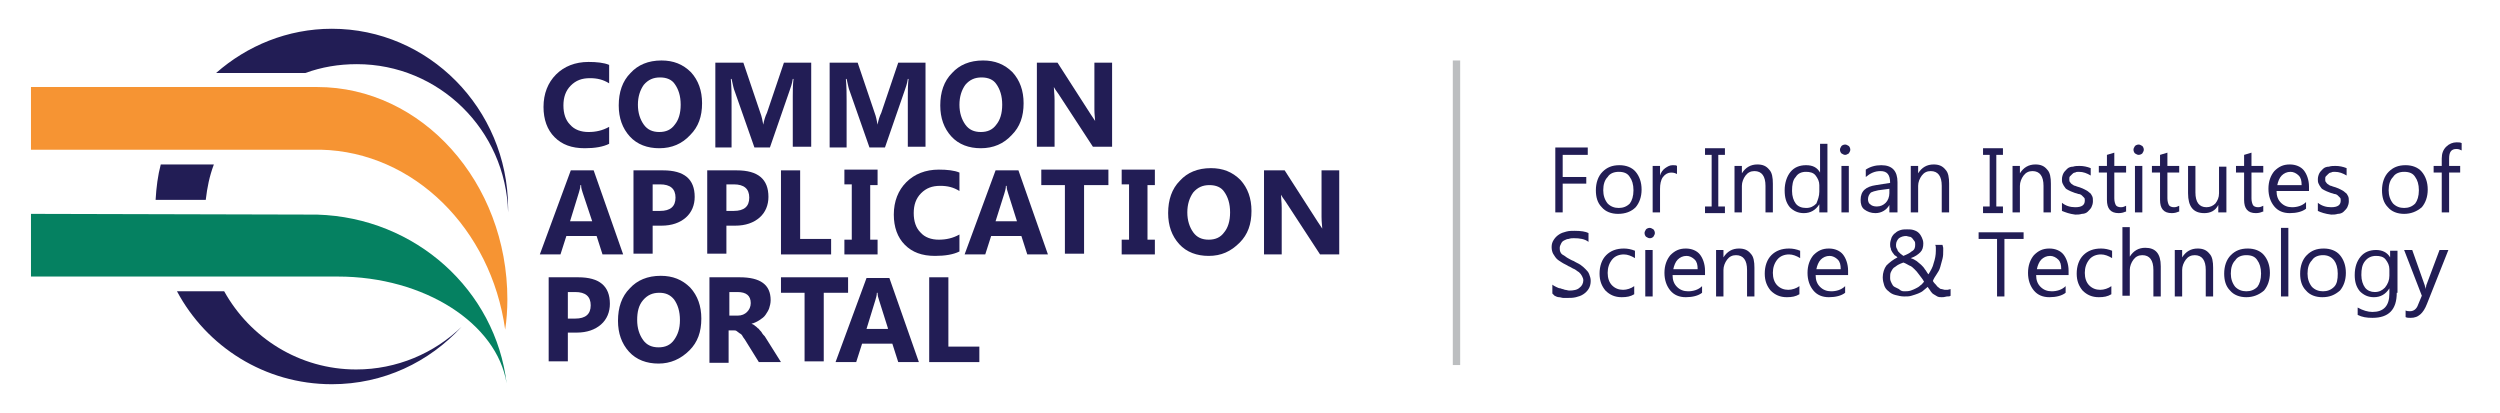
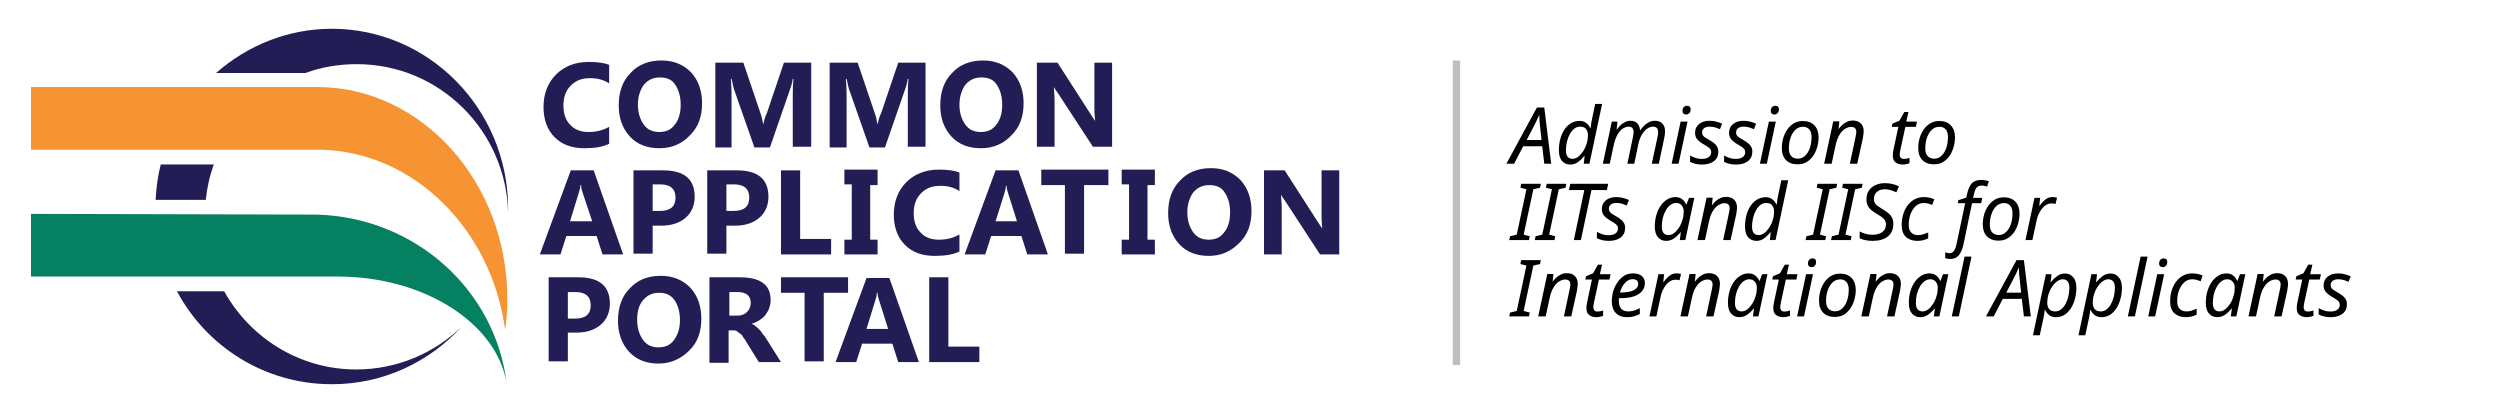
<svg xmlns="http://www.w3.org/2000/svg" version="1.1" id="Layer_1" x="0px" y="0px" viewBox="0 0 339 56" style="enable-background:new 0 0 339 56;" xml:space="preserve">
-   <style type="text/css">
+   <defs id="defs83" />
+   <style type="text/css" id="style2">
	.st0{fill:#221D55;}
	.st1{fill:#F69433;}
	.st2{fill:#058161;}
	.st3{fill:#BCBEC0;}
</style>
  <g id="XMLID_4_">
    <g id="XMLID_5_">
      <g id="XMLID_203_">
        <g id="XMLID_573_">
-           <path id="XMLID_629_" class="st0" d="M82.6,19.5c-0.8,0.4-1.9,0.6-3.3,0.6c-1.8,0-3.1-0.5-4.1-1.5c-1-1-1.5-2.4-1.5-4.1      c0-1.8,0.6-3.3,1.7-4.4c1.1-1.1,2.6-1.7,4.4-1.7c1.1,0,2.1,0.1,2.8,0.4v2.5c-0.8-0.5-1.6-0.7-2.6-0.7c-1.1,0-1.9,0.3-2.6,1      c-0.7,0.7-1,1.6-1,2.7c0,1.1,0.3,2,0.9,2.6c0.6,0.7,1.5,1,2.5,1c1,0,1.9-0.2,2.8-0.7V19.5z" />
-           <path id="XMLID_626_" class="st0" d="M89.4,20.1c-1.6,0-3-0.5-4-1.6c-1-1.1-1.5-2.5-1.5-4.2c0-1.8,0.5-3.3,1.6-4.4      c1-1.1,2.4-1.7,4.2-1.7c1.6,0,2.9,0.5,4,1.6c1,1.1,1.5,2.5,1.5,4.2c0,1.8-0.5,3.2-1.6,4.3C92.5,19.5,91.1,20.1,89.4,20.1z       M89.5,10.5c-0.9,0-1.6,0.3-2.2,1c-0.5,0.7-0.8,1.6-0.8,2.7c0,1.1,0.3,2,0.8,2.7c0.5,0.7,1.2,1,2.1,1c0.9,0,1.6-0.3,2.1-1      c0.5-0.6,0.8-1.5,0.8-2.7c0-1.2-0.3-2.1-0.8-2.8C91.1,10.8,90.4,10.5,89.5,10.5z" />
-           <path id="XMLID_624_" class="st0" d="M110,19.9h-2.5v-6.8c0-0.7,0-1.6,0.1-2.4h-0.1c-0.1,0.7-0.3,1.2-0.4,1.5l-2.7,7.8h-2.1      l-2.7-7.7c-0.1-0.2-0.2-0.7-0.4-1.6h-0.1c0.1,1.1,0.1,2.1,0.1,3v6.3H97V8.5h3.8l2.3,6.8c0.2,0.5,0.3,1.1,0.4,1.6h0      c0.1-0.6,0.3-1.2,0.5-1.6l2.3-6.8h3.7V19.9z" />
-           <path id="XMLID_622_" class="st0" d="M125.6,19.9h-2.5v-6.8c0-0.7,0-1.6,0.1-2.4h-0.1c-0.1,0.7-0.3,1.2-0.4,1.5l-2.7,7.8h-2.1      l-2.7-7.7c-0.1-0.2-0.2-0.7-0.4-1.6h-0.1c0.1,1.1,0.1,2.1,0.1,3v6.3h-2.3V8.5h3.8l2.3,6.8c0.2,0.5,0.3,1.1,0.4,1.6h0      c0.1-0.6,0.3-1.2,0.5-1.6l2.3-6.8h3.7V19.9z" />
-           <path id="XMLID_619_" class="st0" d="M133,20.1c-1.6,0-3-0.5-4-1.6c-1-1.1-1.5-2.5-1.5-4.2c0-1.8,0.5-3.3,1.6-4.4      c1-1.1,2.4-1.7,4.2-1.7c1.6,0,2.9,0.5,4,1.6c1,1.1,1.5,2.5,1.5,4.2c0,1.8-0.5,3.2-1.6,4.3C136.1,19.5,134.7,20.1,133,20.1z       M133.1,10.5c-0.9,0-1.6,0.3-2.2,1c-0.5,0.7-0.8,1.6-0.8,2.7c0,1.1,0.3,2,0.8,2.7c0.5,0.7,1.2,1,2.1,1c0.9,0,1.6-0.3,2.1-1      c0.5-0.6,0.8-1.5,0.8-2.7c0-1.2-0.3-2.1-0.8-2.8C134.7,10.8,134,10.5,133.1,10.5z" />
-           <path id="XMLID_617_" class="st0" d="M150.8,19.9h-2.6l-4.7-7.2c-0.3-0.4-0.5-0.7-0.6-0.9h0c0,0.4,0.1,1,0.1,1.8v6.3h-2.4V8.5      h2.8l4.5,7c0.2,0.3,0.4,0.6,0.6,0.9h0c0-0.3-0.1-0.8-0.1-1.6V8.5h2.4V19.9z" />
-           <path id="XMLID_614_" class="st0" d="M84.5,34.5h-2.8l-0.8-2.5h-4.1L76,34.5h-2.8l4.2-11.4h3.1L84.5,34.5z M80.3,30L79,26.1      c-0.1-0.3-0.2-0.6-0.2-1h-0.1c0,0.3-0.1,0.7-0.2,1L77.3,30H80.3z" />
-           <path id="XMLID_611_" class="st0" d="M88.5,30.5v3.9h-2.6V23.1h4c2.9,0,4.3,1.2,4.3,3.6c0,1.1-0.4,2.1-1.2,2.8      c-0.8,0.7-1.9,1.1-3.3,1.1H88.5z M88.5,25v3.6h1c1.4,0,2.1-0.6,2.1-1.8c0-1.2-0.7-1.8-2.1-1.8H88.5z" />
-           <path id="XMLID_608_" class="st0" d="M98.5,30.5v3.9h-2.6V23.1h4c2.9,0,4.3,1.2,4.3,3.6c0,1.1-0.4,2.1-1.2,2.8      c-0.8,0.7-1.9,1.1-3.3,1.1H98.5z M98.5,25v3.6h1c1.4,0,2.1-0.6,2.1-1.8c0-1.2-0.7-1.8-2.1-1.8H98.5z" />
-           <path id="XMLID_606_" class="st0" d="M112.7,34.5h-6.8V23.1h2.6v9.3h4.2V34.5z" />
-           <path id="XMLID_604_" class="st0" d="M119,23.1v2h-1v7.4h1v2h-4.5v-2h1V25h-1v-2H119z" />
-           <path id="XMLID_602_" class="st0" d="M130.1,34.1c-0.8,0.4-1.9,0.6-3.3,0.6c-1.8,0-3.1-0.5-4.1-1.5c-1-1-1.5-2.4-1.5-4.1      c0-1.8,0.6-3.3,1.7-4.4c1.1-1.1,2.6-1.7,4.4-1.7c1.1,0,2.1,0.1,2.8,0.4v2.5c-0.8-0.5-1.6-0.7-2.6-0.7c-1.1,0-1.9,0.3-2.6,1      c-0.7,0.7-1,1.6-1,2.7c0,1.1,0.3,2,0.9,2.6c0.6,0.7,1.5,1,2.5,1c1,0,1.9-0.2,2.8-0.7V34.1z" />
-           <path id="XMLID_599_" class="st0" d="M142.1,34.5h-2.8l-0.8-2.5h-4.1l-0.8,2.5h-2.8l4.2-11.4h3.1L142.1,34.5z M137.9,30      l-1.2-3.8c-0.1-0.3-0.2-0.6-0.2-1h-0.1c0,0.3-0.1,0.7-0.2,1L135,30H137.9z" />
-           <path id="XMLID_597_" class="st0" d="M150.3,25.1h-3.3v9.3h-2.6v-9.3h-3.2v-2.1h9.1V25.1z" />
-           <path id="XMLID_595_" class="st0" d="M156.6,23.1v2h-1v7.4h1v2h-4.5v-2h1V25h-1v-2H156.6z" />
-           <path id="XMLID_592_" class="st0" d="M163.9,34.7c-1.6,0-3-0.5-4-1.6c-1-1.1-1.5-2.5-1.5-4.2c0-1.8,0.5-3.3,1.6-4.4      c1-1.1,2.4-1.7,4.2-1.7c1.6,0,2.9,0.5,4,1.6c1,1.1,1.5,2.5,1.5,4.2c0,1.8-0.5,3.2-1.6,4.3C166.9,34.1,165.6,34.7,163.9,34.7z       M164,25.1c-0.9,0-1.6,0.3-2.2,1c-0.5,0.7-0.8,1.6-0.8,2.7c0,1.1,0.3,2,0.8,2.7c0.5,0.7,1.2,1,2.1,1c0.9,0,1.6-0.3,2.1-1      c0.5-0.6,0.8-1.5,0.8-2.7c0-1.2-0.3-2.1-0.8-2.8C165.6,25.4,164.9,25.1,164,25.1z" />
-           <path id="XMLID_590_" class="st0" d="M181.6,34.5H179l-4.7-7.2c-0.3-0.4-0.5-0.7-0.6-0.9h0c0,0.4,0.1,1,0.1,1.8v6.3h-2.4V23.1      h2.8l4.5,7c0.2,0.3,0.4,0.6,0.6,0.9h0c0-0.3-0.1-0.8-0.1-1.6v-6.3h2.4V34.5z" />
-           <path id="XMLID_587_" class="st0" d="M77,45.1v3.9h-2.6V37.6h4c2.9,0,4.3,1.2,4.3,3.6c0,1.1-0.4,2.1-1.2,2.8      c-0.8,0.7-1.9,1.1-3.3,1.1H77z M77,39.6v3.6h1c1.4,0,2.1-0.6,2.1-1.8c0-1.2-0.7-1.8-2.1-1.8H77z" />
-           <path id="XMLID_584_" class="st0" d="M89.3,49.3c-1.6,0-3-0.5-4-1.6c-1-1.1-1.5-2.5-1.5-4.2c0-1.8,0.5-3.3,1.6-4.4      c1-1.1,2.4-1.7,4.2-1.7c1.6,0,2.9,0.5,4,1.6c1,1.1,1.5,2.5,1.5,4.2c0,1.8-0.5,3.2-1.6,4.3C92.3,48.7,90.9,49.3,89.3,49.3z       M89.4,39.7c-0.9,0-1.6,0.3-2.2,1s-0.8,1.6-0.8,2.7c0,1.1,0.3,2,0.8,2.7c0.5,0.7,1.2,1,2.1,1c0.9,0,1.6-0.3,2.1-1      s0.8-1.5,0.8-2.7c0-1.2-0.3-2.1-0.8-2.8C90.9,40,90.3,39.7,89.4,39.7z" />
-           <path id="XMLID_581_" class="st0" d="M105.9,49.1h-3l-1.8-2.9c-0.1-0.2-0.3-0.4-0.4-0.6c-0.1-0.2-0.2-0.3-0.4-0.4      c-0.1-0.1-0.3-0.2-0.4-0.3c-0.1-0.1-0.3-0.1-0.4-0.1h-0.7v4.4h-2.6V37.6h4.1c2.8,0,4.2,1,4.2,3.1c0,0.4-0.1,0.8-0.2,1.1      c-0.1,0.3-0.3,0.6-0.5,0.9c-0.2,0.3-0.5,0.5-0.8,0.7c-0.3,0.2-0.7,0.4-1.1,0.5v0c0.2,0.1,0.3,0.1,0.5,0.3      c0.2,0.1,0.3,0.3,0.5,0.4c0.1,0.2,0.3,0.3,0.4,0.5c0.1,0.2,0.3,0.4,0.4,0.5L105.9,49.1z M98.9,39.6v3.2h1.1c0.6,0,1-0.2,1.3-0.5      c0.3-0.3,0.5-0.7,0.5-1.2c0-1-0.6-1.5-1.8-1.5H98.9z" />
-           <path id="XMLID_579_" class="st0" d="M115,39.7h-3.3v9.3h-2.6v-9.3h-3.2v-2.1h9.1V39.7z" />
-           <path id="XMLID_576_" class="st0" d="M124.6,49.1h-2.8l-0.8-2.5h-4.1l-0.8,2.5h-2.8l4.2-11.4h3.1L124.6,49.1z M120.4,44.5      l-1.2-3.8c-0.1-0.3-0.2-0.6-0.2-1h-0.1c0,0.3-0.1,0.7-0.2,1l-1.2,3.9H120.4z" />
-           <path id="XMLID_574_" class="st0" d="M132.8,49.1H126V37.6h2.6V47h4.2V49.1z" />
+           <path id="XMLID_629_" class="st0" d="m 82.6,19.5 c -0.8,0.4 -1.9,0.6 -3.3,0.6 -1.8,0 -3.1,-0.5 -4.1,-1.5 -1,-1 -1.5,-2.4 -1.5,-4.1 0,-1.8 0.6,-3.3 1.7,-4.4 1.1,-1.1 2.6,-1.7 4.4,-1.7 1.1,0 2.1,0.1 2.8,0.4 v 2.5 C 81.8,10.8 81,10.6 80,10.6 c -1.1,0 -1.9,0.3 -2.6,1 -0.7,0.7 -1,1.6 -1,2.7 0,1.1 0.3,2 0.9,2.6 0.6,0.7 1.5,1 2.5,1 1,0 1.9,-0.2 2.8,-0.7 z" style="fill:#221d55" />
+           <path id="XMLID_626_" class="st0" d="m 89.4,20.1 c -1.6,0 -3,-0.5 -4,-1.6 -1,-1.1 -1.5,-2.5 -1.5,-4.2 0,-1.8 0.5,-3.3 1.6,-4.4 1,-1.1 2.4,-1.7 4.2,-1.7 1.6,0 2.9,0.5 4,1.6 1,1.1 1.5,2.5 1.5,4.2 0,1.8 -0.5,3.2 -1.6,4.3 -1.1,1.2 -2.5,1.8 -4.2,1.8 z m 0.1,-9.6 c -0.9,0 -1.6,0.3 -2.2,1 -0.5,0.7 -0.8,1.6 -0.8,2.7 0,1.1 0.3,2 0.8,2.7 0.5,0.7 1.2,1 2.1,1 0.9,0 1.6,-0.3 2.1,-1 0.5,-0.6 0.8,-1.5 0.8,-2.7 0,-1.2 -0.3,-2.1 -0.8,-2.8 -0.4,-0.6 -1.1,-0.9 -2,-0.9 z" style="fill:#221d55" />
+           <path id="XMLID_624_" class="st0" d="m 110,19.9 h -2.5 v -6.8 c 0,-0.7 0,-1.6 0.1,-2.4 h -0.1 c -0.1,0.7 -0.3,1.2 -0.4,1.5 l -2.7,7.8 h -2.1 l -2.7,-7.7 c -0.1,-0.2 -0.2,-0.7 -0.4,-1.6 h -0.1 c 0.1,1.1 0.1,2.1 0.1,3 V 20 H 97 V 8.5 h 3.8 l 2.3,6.8 c 0.2,0.5 0.3,1.1 0.4,1.6 v 0 c 0.1,-0.6 0.3,-1.2 0.5,-1.6 l 2.3,-6.8 h 3.7 z" style="fill:#221d55" />
+           <path id="XMLID_622_" class="st0" d="m 125.6,19.9 h -2.5 v -6.8 c 0,-0.7 0,-1.6 0.1,-2.4 h -0.1 c -0.1,0.7 -0.3,1.2 -0.4,1.5 L 120,20 h -2.1 l -2.7,-7.7 c -0.1,-0.2 -0.2,-0.7 -0.4,-1.6 h -0.1 c 0.1,1.1 0.1,2.1 0.1,3 V 20 h -2.3 V 8.5 h 3.8 l 2.3,6.8 c 0.2,0.5 0.3,1.1 0.4,1.6 v 0 c 0.1,-0.6 0.3,-1.2 0.5,-1.6 l 2.3,-6.8 h 3.7 v 11.4 z" style="fill:#221d55" />
+           <path id="XMLID_619_" class="st0" d="m 133,20.1 c -1.6,0 -3,-0.5 -4,-1.6 -1,-1.1 -1.5,-2.5 -1.5,-4.2 0,-1.8 0.5,-3.3 1.6,-4.4 1,-1.1 2.4,-1.7 4.2,-1.7 1.6,0 2.9,0.5 4,1.6 1,1.1 1.5,2.5 1.5,4.2 0,1.8 -0.5,3.2 -1.6,4.3 -1.1,1.2 -2.5,1.8 -4.2,1.8 z m 0.1,-9.6 c -0.9,0 -1.6,0.3 -2.2,1 -0.5,0.7 -0.8,1.6 -0.8,2.7 0,1.1 0.3,2 0.8,2.7 0.5,0.7 1.2,1 2.1,1 0.9,0 1.6,-0.3 2.1,-1 0.5,-0.6 0.8,-1.5 0.8,-2.7 0,-1.2 -0.3,-2.1 -0.8,-2.8 -0.4,-0.6 -1.1,-0.9 -2,-0.9 z" style="fill:#221d55" />
+           <path id="XMLID_617_" class="st0" d="m 150.8,19.9 h -2.6 l -4.7,-7.2 C 143.2,12.3 143,12 142.9,11.8 v 0 c 0,0.4 0.1,1 0.1,1.8 v 6.3 h -2.4 V 8.5 h 2.8 l 4.5,7 c 0.2,0.3 0.4,0.6 0.6,0.9 v 0 c 0,-0.3 -0.1,-0.8 -0.1,-1.6 V 8.5 h 2.4 z" style="fill:#221d55" />
+           <path id="XMLID_614_" class="st0" d="M 84.5,34.5 H 81.7 L 80.9,32 H 76.8 L 76,34.5 h -2.8 l 4.2,-11.4 h 3.1 z M 80.3,30 79,26.1 c -0.1,-0.3 -0.2,-0.6 -0.2,-1 h -0.1 c 0,0.3 -0.1,0.7 -0.2,1 L 77.3,30 Z" style="fill:#221d55" />
+           <path id="XMLID_611_" class="st0" d="m 88.5,30.5 v 3.9 H 85.9 V 23.1 h 4 c 2.9,0 4.3,1.2 4.3,3.6 0,1.1 -0.4,2.1 -1.2,2.8 -0.8,0.7 -1.9,1.1 -3.3,1.1 h -1.2 z m 0,-5.5 v 3.6 h 1 c 1.4,0 2.1,-0.6 2.1,-1.8 0,-1.2 -0.7,-1.8 -2.1,-1.8 z" style="fill:#221d55" />
+           <path id="XMLID_608_" class="st0" d="m 98.5,30.5 v 3.9 H 95.9 V 23.1 h 4 c 2.9,0 4.3,1.2 4.3,3.6 0,1.1 -0.4,2.1 -1.2,2.8 -0.8,0.7 -1.9,1.1 -3.3,1.1 h -1.2 z m 0,-5.5 v 3.6 h 1 c 1.4,0 2.1,-0.6 2.1,-1.8 0,-1.2 -0.7,-1.8 -2.1,-1.8 z" style="fill:#221d55" />
+           <path id="XMLID_606_" class="st0" d="m 112.7,34.5 h -6.8 V 23.1 h 2.6 v 9.3 h 4.2 z" style="fill:#221d55" />
+           <path id="XMLID_604_" class="st0" d="m 119,23.1 v 2 h -1 v 7.4 h 1 v 2 h -4.5 v -2 h 1 V 25 h -1 v -2 h 4.5 z" style="fill:#221d55" />
+           <path id="XMLID_602_" class="st0" d="m 130.1,34.1 c -0.8,0.4 -1.9,0.6 -3.3,0.6 -1.8,0 -3.1,-0.5 -4.1,-1.5 -1,-1 -1.5,-2.4 -1.5,-4.1 0,-1.8 0.6,-3.3 1.7,-4.4 1.1,-1.1 2.6,-1.7 4.4,-1.7 1.1,0 2.1,0.1 2.8,0.4 v 2.5 c -0.8,-0.5 -1.6,-0.7 -2.6,-0.7 -1.1,0 -1.9,0.3 -2.6,1 -0.7,0.7 -1,1.6 -1,2.7 0,1.1 0.3,2 0.9,2.6 0.6,0.7 1.5,1 2.5,1 1,0 1.9,-0.2 2.8,-0.7 z" style="fill:#221d55" />
+           <path id="XMLID_599_" class="st0" d="m 142.1,34.5 h -2.8 L 138.5,32 h -4.1 l -0.8,2.5 h -2.8 L 135,23.1 h 3.1 z m -4.2,-4.5 -1.2,-3.8 c -0.1,-0.3 -0.2,-0.6 -0.2,-1 h -0.1 c 0,0.3 -0.1,0.7 -0.2,1 L 135,30 Z" style="fill:#221d55" />
+           <path id="XMLID_597_" class="st0" d="M 150.3,25.1 H 147 v 9.3 h -2.6 v -9.3 h -3.2 V 23 h 9.1 z" style="fill:#221d55" />
+           <path id="XMLID_595_" class="st0" d="m 156.6,23.1 v 2 h -1 v 7.4 h 1 v 2 h -4.5 v -2 h 1 V 25 h -1 v -2 h 4.5 z" style="fill:#221d55" />
+           <path id="XMLID_592_" class="st0" d="m 163.9,34.7 c -1.6,0 -3,-0.5 -4,-1.6 -1,-1.1 -1.5,-2.5 -1.5,-4.2 0,-1.8 0.5,-3.3 1.6,-4.4 1,-1.1 2.4,-1.7 4.2,-1.7 1.6,0 2.9,0.5 4,1.6 1,1.1 1.5,2.5 1.5,4.2 0,1.8 -0.5,3.2 -1.6,4.3 -1.2,1.2 -2.5,1.8 -4.2,1.8 z m 0.1,-9.6 c -0.9,0 -1.6,0.3 -2.2,1 -0.5,0.7 -0.8,1.6 -0.8,2.7 0,1.1 0.3,2 0.8,2.7 0.5,0.7 1.2,1 2.1,1 0.9,0 1.6,-0.3 2.1,-1 0.5,-0.6 0.8,-1.5 0.8,-2.7 0,-1.2 -0.3,-2.1 -0.8,-2.8 -0.4,-0.6 -1.1,-0.9 -2,-0.9 z" style="fill:#221d55" />
+           <path id="XMLID_590_" class="st0" d="M 181.6,34.5 H 179 l -4.7,-7.2 c -0.3,-0.4 -0.5,-0.7 -0.6,-0.9 v 0 c 0,0.4 0.1,1 0.1,1.8 v 6.3 h -2.4 V 23.1 h 2.8 l 4.5,7 c 0.2,0.3 0.4,0.6 0.6,0.9 v 0 c 0,-0.3 -0.1,-0.8 -0.1,-1.6 v -6.3 h 2.4 z" style="fill:#221d55" />
+           <path id="XMLID_587_" class="st0" d="M 77,45.1 V 49 H 74.4 V 37.6 h 4 c 2.9,0 4.3,1.2 4.3,3.6 0,1.1 -0.4,2.1 -1.2,2.8 -0.8,0.7 -1.9,1.1 -3.3,1.1 z m 0,-5.5 v 3.6 h 1 c 1.4,0 2.1,-0.6 2.1,-1.8 0,-1.2 -0.7,-1.8 -2.1,-1.8 z" style="fill:#221d55" />
+           <path id="XMLID_584_" class="st0" d="m 89.3,49.3 c -1.6,0 -3,-0.5 -4,-1.6 -1,-1.1 -1.5,-2.5 -1.5,-4.2 0,-1.8 0.5,-3.3 1.6,-4.4 1,-1.1 2.4,-1.7 4.2,-1.7 1.6,0 2.9,0.5 4,1.6 1,1.1 1.5,2.5 1.5,4.2 0,1.8 -0.5,3.2 -1.6,4.3 -1.2,1.2 -2.6,1.8 -4.2,1.8 z m 0.1,-9.6 c -0.9,0 -1.6,0.3 -2.2,1 -0.6,0.7 -0.8,1.6 -0.8,2.7 0,1.1 0.3,2 0.8,2.7 0.5,0.7 1.2,1 2.1,1 0.9,0 1.6,-0.3 2.1,-1 0.5,-0.7 0.8,-1.5 0.8,-2.7 0,-1.2 -0.3,-2.1 -0.8,-2.8 -0.5,-0.6 -1.1,-0.9 -2,-0.9 z" style="fill:#221d55" />
+           <path id="XMLID_581_" class="st0" d="m 105.9,49.1 h -3 l -1.8,-2.9 c -0.1,-0.2 -0.3,-0.4 -0.4,-0.6 -0.1,-0.2 -0.2,-0.3 -0.4,-0.4 -0.1,-0.1 -0.3,-0.2 -0.4,-0.3 -0.1,-0.1 -0.3,-0.1 -0.4,-0.1 h -0.7 v 4.4 H 96.2 V 37.6 h 4.1 c 2.8,0 4.2,1 4.2,3.1 0,0.4 -0.1,0.8 -0.2,1.1 -0.1,0.3 -0.3,0.6 -0.5,0.9 -0.2,0.3 -0.5,0.5 -0.8,0.7 -0.3,0.2 -0.7,0.4 -1.1,0.5 v 0 c 0.2,0.1 0.3,0.1 0.5,0.3 0.2,0.1 0.3,0.3 0.5,0.4 0.1,0.2 0.3,0.3 0.4,0.5 0.1,0.2 0.3,0.4 0.4,0.5 z m -7,-9.5 v 3.2 h 1.1 c 0.6,0 1,-0.2 1.3,-0.5 0.3,-0.3 0.5,-0.7 0.5,-1.2 0,-1 -0.6,-1.5 -1.8,-1.5 z" style="fill:#221d55" />
+           <path id="XMLID_579_" class="st0" d="m 115,39.7 h -3.3 V 49 h -2.6 v -9.3 h -3.2 v -2.1 h 9.1 z" style="fill:#221d55" />
+           <path id="XMLID_576_" class="st0" d="m 124.6,49.1 h -2.8 L 121,46.6 h -4.1 l -0.8,2.5 h -2.8 l 4.2,-11.4 h 3.1 z m -4.2,-4.6 -1.2,-3.8 c -0.1,-0.3 -0.2,-0.6 -0.2,-1 h -0.1 c 0,0.3 -0.1,0.7 -0.2,1 l -1.2,3.9 h 2.9 z" style="fill:#221d55" />
+           <path id="XMLID_574_" class="st0" d="M 132.8,49.1 H 126 V 37.6 h 2.6 V 47 h 4.2 z" style="fill:#221d55" />
        </g>
      </g>
-       <path id="XMLID_11_" class="st1" d="M43,11.8c-0.2,0-0.5,0-0.7,0l0,0H4.2v8.5h20.6h18h0.7C56.1,20.6,66.6,31,68.5,44.7    c0.2-1.3,0.3-2.7,0.3-4.1C68.8,24.7,57.2,11.8,43,11.8z" />
-       <path id="XMLID_10_" class="st2" d="M43,29.1L43,29.1L4.2,29v8.5h8.9h9.1h22.6v0c0.3,0,0.6,0,1,0c11.8,0,21.6,6.4,22.9,14.5    C67.2,39.4,56.4,29.5,43,29.1z" />
-       <path id="XMLID_9_" class="st0" d="M45,3.9c-6,0-11.5,2.3-15.7,6h12.1c2.2-0.8,4.5-1.2,7-1.2c11.1,0,20.2,8.9,20.5,20.1    c0-0.2,0-0.5,0-0.7C68.8,14.7,58.1,3.9,45,3.9z" />
+       <path id="XMLID_11_" class="st1" d="m 43,11.8 c -0.2,0 -0.5,0 -0.7,0 v 0 H 4.2 v 8.5 h 20.6 18 0.7 C 56.1,20.6 66.6,31 68.5,44.7 68.7,43.4 68.8,42 68.8,40.6 68.8,24.7 57.2,11.8 43,11.8 Z" style="fill:#f69433" />
+       <path id="XMLID_10_" class="st2" d="m 43,29.1 v 0 L 4.2,29 v 8.5 h 8.9 9.1 22.6 v 0 c 0.3,0 0.6,0 1,0 11.8,0 21.6,6.4 22.9,14.5 C 67.2,39.4 56.4,29.5 43,29.1 Z" style="fill:#058161" />
+       <path id="XMLID_9_" class="st0" d="m 45,3.9 c -6,0 -11.5,2.3 -15.7,6 h 12.1 c 2.2,-0.8 4.5,-1.2 7,-1.2 11.1,0 20.2,8.9 20.5,20.1 0,-0.2 0,-0.5 0,-0.7 C 68.8,14.7 58.1,3.9 45,3.9 Z" style="fill:#221d55" />
      <g id="XMLID_6_">
-         <path id="XMLID_8_" class="st0" d="M48.3,50.1c-7.7,0-14.4-4.3-17.9-10.6H24c4,7.5,11.9,12.6,21,12.6c7,0,13.2-3,17.6-7.8     C58.9,47.9,53.8,50.1,48.3,50.1z" />
-         <path id="XMLID_7_" class="st0" d="M27.9,27.1c0.2-1.7,0.5-3.2,1.1-4.8h-7.2c-0.4,1.5-0.6,3.1-0.7,4.8H27.9z" />
+         <path id="XMLID_8_" class="st0" d="M 48.3,50.1 C 40.6,50.1 33.9,45.8 30.4,39.5 H 24 c 4,7.5 11.9,12.6 21,12.6 7,0 13.2,-3 17.6,-7.8 -3.7,3.6 -8.8,5.8 -14.3,5.8 z" style="fill:#221d55" />
+         <path id="XMLID_7_" class="st0" d="m 27.9,27.1 c 0.2,-1.7 0.5,-3.2 1.1,-4.8 h -7.2 c -0.4,1.5 -0.6,3.1 -0.7,4.8 z" style="fill:#221d55" />
      </g>
    </g>
-     <g id="XMLID_12_">
+     <g transform="translate(5.326871,-0.5918745)" id="XMLID_12_">
      <g id="XMLID_796_">
-         <path id="XMLID_889_" class="st0" d="M215.3,21h-3.4v3h3.2v0.9h-3.2v3.9h-1v-8.8h4.4V21z" />
-         <path id="XMLID_886_" class="st0" d="M219.4,29c-0.9,0-1.7-0.3-2.2-0.9c-0.6-0.6-0.8-1.4-0.8-2.3c0-1,0.3-1.9,0.9-2.5     c0.6-0.6,1.3-0.9,2.3-0.9c0.9,0,1.7,0.3,2.2,0.9c0.5,0.6,0.8,1.4,0.8,2.4c0,1-0.3,1.8-0.8,2.4C221.2,28.7,220.4,29,219.4,29z      M219.5,23.3c-0.6,0-1.2,0.2-1.5,0.7c-0.4,0.4-0.6,1-0.6,1.8c0,0.7,0.2,1.3,0.6,1.8c0.4,0.4,0.9,0.6,1.5,0.6     c0.6,0,1.1-0.2,1.5-0.6c0.3-0.4,0.5-1,0.5-1.8c0-0.8-0.2-1.4-0.5-1.8C220.7,23.5,220.2,23.3,219.5,23.3z" />
-         <path id="XMLID_884_" class="st0" d="M227.4,23.6c-0.2-0.1-0.4-0.2-0.8-0.2c-0.4,0-0.8,0.2-1.1,0.6c-0.3,0.4-0.4,1-0.4,1.6v3.2     h-1v-6.3h1v1.3h0c0.1-0.4,0.4-0.8,0.7-1c0.3-0.2,0.6-0.4,1-0.4c0.3,0,0.5,0,0.6,0.1V23.6z" />
-         <path id="XMLID_882_" class="st0" d="M233.9,20.1v0.9h-0.9v7h0.9v0.9h-2.7v-0.9h0.9v-7h-0.9v-0.9H233.9z" />
-         <path id="XMLID_880_" class="st0" d="M240.4,28.8h-1v-3.6c0-1.3-0.5-2-1.5-2c-0.5,0-0.9,0.2-1.2,0.6c-0.3,0.4-0.5,0.9-0.5,1.4     v3.6h-1v-6.3h1v1h0c0.5-0.8,1.2-1.2,2.1-1.2c0.7,0,1.2,0.2,1.6,0.7c0.4,0.4,0.5,1.1,0.5,1.9V28.8z" />
-         <path id="XMLID_877_" class="st0" d="M247.7,28.8h-1v-1.1h0c-0.5,0.8-1.2,1.2-2.1,1.2c-0.8,0-1.4-0.3-1.9-0.8     c-0.5-0.6-0.7-1.3-0.7-2.3c0-1,0.3-1.9,0.8-2.5c0.5-0.6,1.2-0.9,2.1-0.9c0.9,0,1.5,0.3,1.9,1h0v-3.9h1V28.8z M246.7,26v-0.9     c0-0.5-0.2-0.9-0.5-1.3c-0.3-0.4-0.8-0.5-1.3-0.5c-0.6,0-1.1,0.2-1.4,0.7c-0.4,0.4-0.5,1.1-0.5,1.9c0,0.7,0.2,1.3,0.5,1.7     c0.3,0.4,0.8,0.6,1.4,0.6c0.6,0,1-0.2,1.4-0.6C246.5,27.1,246.7,26.6,246.7,26z" />
-         <path id="XMLID_874_" class="st0" d="M250.2,21c-0.2,0-0.3-0.1-0.5-0.2c-0.1-0.1-0.2-0.3-0.2-0.5c0-0.2,0.1-0.3,0.2-0.5     c0.1-0.1,0.3-0.2,0.5-0.2c0.2,0,0.3,0.1,0.5,0.2c0.1,0.1,0.2,0.3,0.2,0.5c0,0.2-0.1,0.3-0.2,0.5C250.5,20.9,250.4,21,250.2,21z      M250.7,28.8h-1v-6.3h1V28.8z" />
-         <path id="XMLID_871_" class="st0" d="M257.2,28.8h-1v-1h0c-0.4,0.7-1.1,1.1-1.9,1.1c-0.6,0-1.1-0.2-1.5-0.5     c-0.4-0.3-0.5-0.8-0.5-1.3c0-1.2,0.7-1.8,2.1-2l1.9-0.3c0-1.1-0.4-1.6-1.3-1.6c-0.8,0-1.4,0.3-2,0.8v-1c0.6-0.4,1.3-0.6,2.1-0.6     c1.5,0,2.2,0.8,2.2,2.3V28.8z M256.2,25.6l-1.5,0.2c-0.5,0.1-0.8,0.2-1,0.3c-0.2,0.2-0.4,0.5-0.4,0.9c0,0.3,0.1,0.6,0.3,0.7     c0.2,0.2,0.5,0.3,0.9,0.3c0.5,0,0.9-0.2,1.2-0.5c0.3-0.3,0.5-0.8,0.5-1.3V25.6z" />
-         <path id="XMLID_869_" class="st0" d="M264.3,28.8h-1v-3.6c0-1.3-0.5-2-1.5-2c-0.5,0-0.9,0.2-1.2,0.6c-0.3,0.4-0.5,0.9-0.5,1.4     v3.6h-1v-6.3h1v1h0c0.5-0.8,1.2-1.2,2.1-1.2c0.7,0,1.2,0.2,1.6,0.7c0.4,0.4,0.5,1.1,0.5,1.9V28.8z" />
-         <path id="XMLID_867_" class="st0" d="M271.6,20.1v0.9h-0.9v7h0.9v0.9h-2.7v-0.9h0.9v-7h-0.9v-0.9H271.6z" />
-         <path id="XMLID_865_" class="st0" d="M278.1,28.8h-1v-3.6c0-1.3-0.5-2-1.5-2c-0.5,0-0.9,0.2-1.2,0.6c-0.3,0.4-0.5,0.9-0.5,1.4     v3.6h-1v-6.3h1v1h0c0.5-0.8,1.2-1.2,2.1-1.2c0.7,0,1.2,0.2,1.6,0.7c0.4,0.4,0.5,1.1,0.5,1.9V28.8z" />
-         <path id="XMLID_863_" class="st0" d="M279.6,28.6v-1.1c0.5,0.4,1.1,0.6,1.8,0.6c0.9,0,1.3-0.3,1.3-0.9c0-0.2,0-0.3-0.1-0.4     c-0.1-0.1-0.2-0.2-0.3-0.3c-0.1-0.1-0.3-0.2-0.5-0.2c-0.2-0.1-0.4-0.1-0.6-0.2c-0.3-0.1-0.5-0.2-0.7-0.3     c-0.2-0.1-0.4-0.2-0.5-0.4c-0.1-0.1-0.2-0.3-0.3-0.5c-0.1-0.2-0.1-0.4-0.1-0.6c0-0.3,0.1-0.6,0.2-0.8c0.1-0.2,0.3-0.4,0.5-0.6     c0.2-0.2,0.5-0.3,0.8-0.3c0.3-0.1,0.6-0.1,0.9-0.1c0.5,0,1,0.1,1.5,0.3v1c-0.5-0.3-1-0.5-1.6-0.5c-0.2,0-0.4,0-0.5,0.1     c-0.2,0-0.3,0.1-0.4,0.2c-0.1,0.1-0.2,0.2-0.3,0.3c-0.1,0.1-0.1,0.2-0.1,0.4c0,0.2,0,0.3,0.1,0.4c0.1,0.1,0.1,0.2,0.3,0.3     c0.1,0.1,0.3,0.2,0.4,0.2c0.2,0.1,0.3,0.1,0.6,0.2c0.3,0.1,0.5,0.2,0.7,0.3c0.2,0.1,0.4,0.2,0.6,0.4c0.2,0.1,0.3,0.3,0.4,0.5     c0.1,0.2,0.1,0.4,0.1,0.7c0,0.3-0.1,0.6-0.2,0.8c-0.1,0.2-0.3,0.4-0.5,0.6c-0.2,0.2-0.5,0.3-0.8,0.3c-0.3,0.1-0.6,0.1-0.9,0.1     C280.6,29,280.1,28.8,279.6,28.6z" />
-         <path id="XMLID_861_" class="st0" d="M288.2,28.7c-0.2,0.1-0.5,0.2-0.9,0.2c-1.1,0-1.6-0.6-1.6-1.8v-3.7h-1.1v-0.9h1.1V21l1-0.3     v1.8h1.6v0.9h-1.6v3.5c0,0.4,0.1,0.7,0.2,0.9c0.1,0.2,0.4,0.3,0.7,0.3c0.3,0,0.5-0.1,0.7-0.2V28.7z" />
-         <path id="XMLID_858_" class="st0" d="M290,21c-0.2,0-0.3-0.1-0.5-0.2c-0.1-0.1-0.2-0.3-0.2-0.5c0-0.2,0.1-0.3,0.2-0.5     c0.1-0.1,0.3-0.2,0.5-0.2c0.2,0,0.3,0.1,0.5,0.2c0.1,0.1,0.2,0.3,0.2,0.5c0,0.2-0.1,0.3-0.2,0.5C290.4,20.9,290.2,21,290,21z      M290.5,28.8h-1v-6.3h1V28.8z" />
-         <path id="XMLID_856_" class="st0" d="M295.4,28.7c-0.2,0.1-0.5,0.2-0.9,0.2c-1.1,0-1.6-0.6-1.6-1.8v-3.7h-1.1v-0.9h1.1V21l1-0.3     v1.8h1.6v0.9h-1.6v3.5c0,0.4,0.1,0.7,0.2,0.9s0.4,0.3,0.7,0.3c0.3,0,0.5-0.1,0.7-0.2V28.7z" />
-         <path id="XMLID_854_" class="st0" d="M301.8,28.8h-1v-1h0c-0.4,0.8-1.1,1.1-1.9,1.1c-1.5,0-2.2-0.9-2.2-2.7v-3.7h1v3.6     c0,1.3,0.5,2,1.5,2c0.5,0,0.9-0.2,1.2-0.5c0.3-0.4,0.5-0.8,0.5-1.4v-3.6h1V28.8z" />
-         <path id="XMLID_852_" class="st0" d="M306.8,28.7c-0.2,0.1-0.5,0.2-0.9,0.2c-1.1,0-1.6-0.6-1.6-1.8v-3.7h-1.1v-0.9h1.1V21l1-0.3     v1.8h1.6v0.9h-1.6v3.5c0,0.4,0.1,0.7,0.2,0.9c0.1,0.2,0.4,0.3,0.7,0.3c0.3,0,0.5-0.1,0.7-0.2V28.7z" />
-         <path id="XMLID_849_" class="st0" d="M313.1,25.9h-4.4c0,0.7,0.2,1.2,0.6,1.6c0.4,0.4,0.9,0.6,1.5,0.6c0.7,0,1.4-0.2,1.9-0.7v0.9     c-0.5,0.4-1.3,0.6-2.2,0.6c-0.9,0-1.6-0.3-2.1-0.9c-0.5-0.6-0.8-1.4-0.8-2.4c0-1,0.3-1.8,0.8-2.4c0.6-0.6,1.2-0.9,2.1-0.9     c0.8,0,1.5,0.3,1.9,0.8c0.4,0.5,0.7,1.3,0.7,2.2V25.9z M312.1,25.1c0-0.6-0.1-1-0.4-1.3c-0.3-0.3-0.7-0.5-1.1-0.5     c-0.5,0-0.9,0.2-1.2,0.5c-0.3,0.3-0.5,0.8-0.6,1.3H312.1z" />
-         <path id="XMLID_847_" class="st0" d="M314.3,28.6v-1.1c0.5,0.4,1.1,0.6,1.8,0.6c0.9,0,1.3-0.3,1.3-0.9c0-0.2,0-0.3-0.1-0.4     c-0.1-0.1-0.2-0.2-0.3-0.3c-0.1-0.1-0.3-0.2-0.5-0.2c-0.2-0.1-0.4-0.1-0.6-0.2c-0.3-0.1-0.5-0.2-0.7-0.3     c-0.2-0.1-0.4-0.2-0.5-0.4c-0.1-0.1-0.2-0.3-0.3-0.5c-0.1-0.2-0.1-0.4-0.1-0.6c0-0.3,0.1-0.6,0.2-0.8c0.1-0.2,0.3-0.4,0.5-0.6     c0.2-0.2,0.5-0.3,0.8-0.3c0.3-0.1,0.6-0.1,0.9-0.1c0.5,0,1,0.1,1.5,0.3v1c-0.5-0.3-1-0.5-1.6-0.5c-0.2,0-0.4,0-0.5,0.1     c-0.2,0-0.3,0.1-0.4,0.2c-0.1,0.1-0.2,0.2-0.3,0.3c-0.1,0.1-0.1,0.2-0.1,0.4c0,0.2,0,0.3,0.1,0.4c0.1,0.1,0.1,0.2,0.3,0.3     c0.1,0.1,0.3,0.2,0.4,0.2c0.2,0.1,0.3,0.1,0.6,0.2c0.3,0.1,0.5,0.2,0.7,0.3c0.2,0.1,0.4,0.2,0.6,0.4c0.2,0.1,0.3,0.3,0.4,0.5     c0.1,0.2,0.1,0.4,0.1,0.7c0,0.3-0.1,0.6-0.2,0.8c-0.1,0.2-0.3,0.4-0.5,0.6c-0.2,0.2-0.5,0.3-0.8,0.3c-0.3,0.1-0.6,0.1-0.9,0.1     C315.3,29,314.7,28.8,314.3,28.6z" />
-         <path id="XMLID_844_" class="st0" d="M326,29c-0.9,0-1.7-0.3-2.2-0.9c-0.6-0.6-0.8-1.4-0.8-2.3c0-1,0.3-1.9,0.9-2.5     c0.6-0.6,1.3-0.9,2.3-0.9c0.9,0,1.7,0.3,2.2,0.9c0.5,0.6,0.8,1.4,0.8,2.4c0,1-0.3,1.8-0.8,2.4C327.7,28.7,326.9,29,326,29z      M326,23.3c-0.6,0-1.2,0.2-1.5,0.7c-0.4,0.4-0.6,1-0.6,1.8c0,0.7,0.2,1.3,0.6,1.8c0.4,0.4,0.9,0.6,1.5,0.6c0.6,0,1.1-0.2,1.5-0.6     c0.3-0.4,0.5-1,0.5-1.8c0-0.8-0.2-1.4-0.5-1.8C327.2,23.5,326.7,23.3,326,23.3z" />
-         <path id="XMLID_842_" class="st0" d="M333.8,20.4c-0.2-0.1-0.4-0.2-0.7-0.2c-0.7,0-1,0.4-1,1.3v1h1.5v0.9h-1.5v5.4h-1v-5.4H330     v-0.9h1.1v-1c0-0.7,0.2-1.2,0.6-1.6c0.4-0.4,0.9-0.6,1.4-0.6c0.3,0,0.5,0,0.7,0.1V20.4z" />
-         <path id="XMLID_840_" class="st0" d="M210.5,39.8v-1.2c0.1,0.1,0.3,0.2,0.5,0.3c0.2,0.1,0.4,0.2,0.6,0.2c0.2,0.1,0.4,0.1,0.6,0.2     c0.2,0,0.4,0.1,0.6,0.1c0.6,0,1.1-0.1,1.4-0.4c0.3-0.2,0.5-0.6,0.5-1c0-0.2-0.1-0.4-0.2-0.6c-0.1-0.2-0.2-0.3-0.4-0.5     c-0.2-0.1-0.4-0.3-0.6-0.4c-0.3-0.1-0.5-0.3-0.8-0.4c-0.3-0.2-0.6-0.3-0.9-0.5c-0.3-0.2-0.5-0.3-0.7-0.5     c-0.2-0.2-0.3-0.4-0.5-0.7c-0.1-0.2-0.2-0.5-0.2-0.9c0-0.4,0.1-0.7,0.3-1c0.2-0.3,0.4-0.5,0.7-0.7c0.3-0.2,0.6-0.3,1-0.4     c0.4-0.1,0.7-0.1,1.1-0.1c0.9,0,1.5,0.1,1.9,0.3v1.2c-0.5-0.4-1.2-0.5-2-0.5c-0.2,0-0.4,0-0.7,0.1c-0.2,0-0.4,0.1-0.6,0.2     c-0.2,0.1-0.3,0.2-0.4,0.4c-0.1,0.2-0.2,0.4-0.2,0.6c0,0.2,0,0.4,0.1,0.6c0.1,0.2,0.2,0.3,0.4,0.4c0.2,0.1,0.4,0.3,0.6,0.4     c0.2,0.1,0.5,0.3,0.8,0.4c0.3,0.2,0.6,0.3,0.9,0.5c0.3,0.2,0.5,0.4,0.7,0.6c0.2,0.2,0.4,0.4,0.5,0.7c0.1,0.3,0.2,0.5,0.2,0.9     c0,0.4-0.1,0.8-0.3,1.1c-0.2,0.3-0.4,0.5-0.7,0.7c-0.3,0.2-0.6,0.3-1,0.4c-0.4,0.1-0.8,0.1-1.2,0.1c-0.1,0-0.3,0-0.5,0     c-0.2,0-0.4-0.1-0.6-0.1c-0.2,0-0.4-0.1-0.6-0.2C210.7,40,210.6,39.9,210.5,39.8z" />
-         <path id="XMLID_838_" class="st0" d="M221.6,39.9c-0.5,0.3-1,0.4-1.7,0.4c-0.9,0-1.6-0.3-2.2-0.9c-0.5-0.6-0.8-1.3-0.8-2.3     c0-1,0.3-1.9,0.9-2.5c0.6-0.6,1.4-0.9,2.4-0.9c0.5,0,1,0.1,1.5,0.3v1c-0.5-0.3-1-0.5-1.5-0.5c-0.6,0-1.2,0.2-1.6,0.7     c-0.4,0.5-0.6,1.1-0.6,1.8c0,0.7,0.2,1.3,0.6,1.7c0.4,0.4,0.9,0.6,1.5,0.6c0.5,0,1.1-0.2,1.5-0.5V39.9z" />
-         <path id="XMLID_835_" class="st0" d="M223.7,32.3c-0.2,0-0.3-0.1-0.5-0.2c-0.1-0.1-0.2-0.3-0.2-0.5c0-0.2,0.1-0.3,0.2-0.5     c0.1-0.1,0.3-0.2,0.5-0.2c0.2,0,0.3,0.1,0.5,0.2c0.1,0.1,0.2,0.3,0.2,0.5c0,0.2-0.1,0.3-0.2,0.5C224,32.3,223.8,32.3,223.7,32.3z      M224.1,40.2h-1v-6.3h1V40.2z" />
-         <path id="XMLID_832_" class="st0" d="M231.2,37.3h-4.4c0,0.7,0.2,1.2,0.6,1.6c0.4,0.4,0.9,0.6,1.5,0.6c0.7,0,1.4-0.2,1.9-0.7v0.9     c-0.5,0.4-1.3,0.6-2.2,0.6c-0.9,0-1.6-0.3-2.1-0.9c-0.5-0.6-0.8-1.4-0.8-2.4c0-1,0.3-1.8,0.8-2.4c0.6-0.6,1.2-0.9,2.1-0.9     c0.8,0,1.5,0.3,1.9,0.8c0.4,0.5,0.7,1.3,0.7,2.2V37.3z M230.2,36.5c0-0.6-0.1-1-0.4-1.3c-0.3-0.3-0.7-0.5-1.1-0.5     c-0.5,0-0.9,0.2-1.2,0.5c-0.3,0.3-0.5,0.8-0.6,1.3H230.2z" />
-         <path id="XMLID_830_" class="st0" d="M237.9,40.2h-1v-3.6c0-1.3-0.5-2-1.5-2c-0.5,0-0.9,0.2-1.2,0.6c-0.3,0.4-0.5,0.9-0.5,1.4     v3.6h-1v-6.3h1v1h0c0.5-0.8,1.2-1.2,2.1-1.2c0.7,0,1.2,0.2,1.6,0.7c0.4,0.4,0.5,1.1,0.5,1.9V40.2z" />
-         <path id="XMLID_828_" class="st0" d="M244,39.9c-0.5,0.3-1,0.4-1.7,0.4c-0.9,0-1.6-0.3-2.2-0.9c-0.5-0.6-0.8-1.3-0.8-2.3     c0-1,0.3-1.9,0.9-2.5c0.6-0.6,1.4-0.9,2.4-0.9c0.5,0,1,0.1,1.5,0.3v1c-0.5-0.3-1-0.5-1.5-0.5c-0.6,0-1.2,0.2-1.6,0.7     c-0.4,0.5-0.6,1.1-0.6,1.8c0,0.7,0.2,1.3,0.6,1.7c0.4,0.4,0.9,0.6,1.5,0.6c0.5,0,1.1-0.2,1.5-0.5V39.9z" />
-         <path id="XMLID_825_" class="st0" d="M250.6,37.3h-4.4c0,0.7,0.2,1.2,0.6,1.6c0.4,0.4,0.9,0.6,1.5,0.6c0.7,0,1.4-0.2,1.9-0.7v0.9     c-0.5,0.4-1.3,0.6-2.2,0.6c-0.9,0-1.6-0.3-2.1-0.9c-0.5-0.6-0.8-1.4-0.8-2.4c0-1,0.3-1.8,0.8-2.4c0.6-0.6,1.2-0.9,2.1-0.9     c0.8,0,1.5,0.3,1.9,0.8c0.4,0.5,0.7,1.3,0.7,2.2V37.3z M249.6,36.5c0-0.6-0.1-1-0.4-1.3c-0.3-0.3-0.7-0.5-1.1-0.5     c-0.5,0-0.9,0.2-1.2,0.5c-0.3,0.3-0.5,0.8-0.6,1.3H249.6z" />
-         <path id="XMLID_821_" class="st0" d="M263.3,40.3c-0.2,0-0.4,0-0.6-0.1c-0.2-0.1-0.3-0.2-0.5-0.3c-0.2-0.1-0.3-0.3-0.4-0.4     c-0.1-0.2-0.3-0.4-0.4-0.6c-0.2,0.2-0.4,0.3-0.6,0.5c-0.2,0.2-0.5,0.3-0.7,0.4c-0.3,0.1-0.5,0.2-0.9,0.3c-0.3,0.1-0.6,0.1-1,0.1     c-0.4,0-0.8-0.1-1.2-0.2c-0.4-0.1-0.7-0.3-0.9-0.5c-0.3-0.2-0.5-0.5-0.6-0.8c-0.1-0.3-0.2-0.7-0.2-1.1c0-0.6,0.2-1.2,0.5-1.6     c0.4-0.4,0.9-0.8,1.5-1.1c-0.1-0.1-0.2-0.2-0.4-0.3c-0.1-0.1-0.2-0.3-0.3-0.4c-0.1-0.2-0.2-0.3-0.2-0.5c-0.1-0.2-0.1-0.4-0.1-0.6     c0-0.3,0.1-0.6,0.2-0.9c0.1-0.2,0.3-0.5,0.5-0.6c0.2-0.2,0.4-0.3,0.7-0.4c0.3-0.1,0.6-0.1,0.9-0.1c0.3,0,0.6,0,0.9,0.1     c0.3,0.1,0.5,0.2,0.7,0.4c0.2,0.2,0.3,0.4,0.4,0.6c0.1,0.2,0.2,0.5,0.2,0.8c0,0.5-0.1,0.9-0.4,1.2c-0.3,0.3-0.7,0.6-1.3,0.8     c0.3,0.1,0.5,0.2,0.8,0.4c0.2,0.2,0.4,0.3,0.6,0.5c0.2,0.2,0.4,0.4,0.5,0.6c0.2,0.2,0.3,0.5,0.5,0.7c0.3-0.5,0.6-1,0.7-1.5     c0.2-0.6,0.3-1.1,0.3-1.7c0-0.2,0-0.3,0-0.4c0-0.1,0-0.3-0.1-0.4h1c0,0.1,0.1,0.3,0.1,0.4c0,0.1,0,0.3,0,0.4c0,0.4,0,0.7-0.1,1.1     c-0.1,0.4-0.2,0.7-0.3,1.1c-0.1,0.4-0.3,0.7-0.5,1c-0.2,0.3-0.4,0.6-0.5,0.9c0.1,0.2,0.3,0.4,0.4,0.5c0.1,0.1,0.2,0.3,0.4,0.4     c0.1,0.1,0.2,0.2,0.4,0.2c0.1,0,0.3,0.1,0.4,0.1c0.1,0,0.2,0,0.4,0c0.1,0,0.3-0.1,0.4-0.1v0.9c-0.1,0.1-0.3,0.1-0.5,0.1     C263.6,40.3,263.5,40.3,263.3,40.3z M258.2,39.5c0.3,0,0.6,0,0.9-0.1c0.3-0.1,0.5-0.2,0.7-0.3c0.2-0.1,0.4-0.2,0.6-0.4     c0.2-0.1,0.3-0.3,0.5-0.5c-0.2-0.4-0.5-0.7-0.7-1c-0.2-0.3-0.4-0.5-0.6-0.7c-0.2-0.2-0.4-0.4-0.7-0.5c-0.2-0.1-0.5-0.3-0.8-0.4     c-0.3,0.1-0.5,0.2-0.7,0.3c-0.2,0.1-0.4,0.3-0.6,0.4c-0.2,0.2-0.3,0.4-0.4,0.6c-0.1,0.2-0.1,0.5-0.1,0.8c0,0.3,0.1,0.5,0.2,0.7     c0.1,0.2,0.2,0.4,0.4,0.5c0.2,0.1,0.4,0.2,0.6,0.3C257.7,39.4,257.9,39.5,258.2,39.5z M259.7,33.2c0-0.2,0-0.4-0.1-0.5     c-0.1-0.1-0.2-0.3-0.3-0.4c-0.1-0.1-0.2-0.2-0.4-0.2c-0.1,0-0.3-0.1-0.4-0.1c-0.4,0-0.7,0.1-1,0.3c-0.2,0.2-0.4,0.5-0.4,0.9     c0,0.2,0,0.3,0.1,0.5c0.1,0.1,0.1,0.3,0.2,0.4c0.1,0.1,0.2,0.2,0.3,0.3c0.1,0.1,0.3,0.2,0.4,0.3c0.5-0.2,0.9-0.4,1.1-0.6     C259.6,33.9,259.7,33.6,259.7,33.2z" />
-         <path id="XMLID_819_" class="st0" d="M274.3,32.4h-2.5v7.8h-1v-7.8h-2.5v-0.9h6.1V32.4z" />
-         <path id="XMLID_816_" class="st0" d="M280.5,37.3h-4.4c0,0.7,0.2,1.2,0.6,1.6c0.4,0.4,0.9,0.6,1.5,0.6c0.7,0,1.4-0.2,1.9-0.7v0.9     c-0.5,0.4-1.3,0.6-2.2,0.6c-0.9,0-1.6-0.3-2.1-0.9c-0.5-0.6-0.8-1.4-0.8-2.4c0-1,0.3-1.8,0.8-2.4c0.6-0.6,1.2-0.9,2.1-0.9     c0.8,0,1.5,0.3,1.9,0.8c0.4,0.5,0.7,1.3,0.7,2.2V37.3z M279.5,36.5c0-0.6-0.1-1-0.4-1.3c-0.3-0.3-0.7-0.5-1.1-0.5     c-0.5,0-0.9,0.2-1.2,0.5c-0.3,0.3-0.5,0.8-0.6,1.3H279.5z" />
-         <path id="XMLID_814_" class="st0" d="M286.3,39.9c-0.5,0.3-1,0.4-1.7,0.4c-0.9,0-1.6-0.3-2.2-0.9c-0.5-0.6-0.8-1.3-0.8-2.3     c0-1,0.3-1.9,0.9-2.5c0.6-0.6,1.4-0.9,2.4-0.9c0.5,0,1,0.1,1.5,0.3v1c-0.5-0.3-1-0.5-1.5-0.5c-0.6,0-1.2,0.2-1.6,0.7     c-0.4,0.5-0.6,1.1-0.6,1.8c0,0.7,0.2,1.3,0.6,1.7c0.4,0.4,0.9,0.6,1.5,0.6c0.5,0,1.1-0.2,1.5-0.5V39.9z" />
-         <path id="XMLID_812_" class="st0" d="M293,40.2h-1v-3.6c0-1.3-0.5-2-1.5-2c-0.5,0-0.9,0.2-1.2,0.6c-0.3,0.4-0.5,0.9-0.5,1.4v3.5     h-1v-9.3h1v4h0c0.5-0.8,1.2-1.2,2.1-1.2c1.4,0,2.1,0.8,2.1,2.5V40.2z" />
-         <path id="XMLID_810_" class="st0" d="M300.1,40.2h-1v-3.6c0-1.3-0.5-2-1.5-2c-0.5,0-0.9,0.2-1.2,0.6c-0.3,0.4-0.5,0.9-0.5,1.4     v3.6h-1v-6.3h1v1h0c0.5-0.8,1.2-1.2,2.1-1.2c0.7,0,1.2,0.2,1.6,0.7c0.4,0.4,0.5,1.1,0.5,1.9V40.2z" />
-         <path id="XMLID_807_" class="st0" d="M304.6,40.3c-0.9,0-1.7-0.3-2.2-0.9c-0.6-0.6-0.8-1.4-0.8-2.3c0-1,0.3-1.9,0.9-2.5     c0.6-0.6,1.3-0.9,2.3-0.9c0.9,0,1.7,0.3,2.2,0.9c0.5,0.6,0.8,1.4,0.8,2.4c0,1-0.3,1.8-0.8,2.4C306.3,40,305.5,40.3,304.6,40.3z      M304.6,34.6c-0.6,0-1.2,0.2-1.5,0.7c-0.4,0.4-0.6,1-0.6,1.8c0,0.7,0.2,1.3,0.6,1.8c0.4,0.4,0.9,0.6,1.5,0.6     c0.6,0,1.1-0.2,1.5-0.6c0.3-0.4,0.5-1,0.5-1.8c0-0.8-0.2-1.4-0.5-1.8C305.8,34.8,305.3,34.6,304.6,34.6z" />
-         <path id="XMLID_805_" class="st0" d="M310.3,40.2h-1v-9.3h1V40.2z" />
-         <path id="XMLID_802_" class="st0" d="M314.9,40.3c-0.9,0-1.7-0.3-2.2-0.9c-0.6-0.6-0.8-1.4-0.8-2.3c0-1,0.3-1.9,0.9-2.5     c0.6-0.6,1.3-0.9,2.3-0.9c0.9,0,1.7,0.3,2.2,0.9c0.5,0.6,0.8,1.4,0.8,2.4c0,1-0.3,1.8-0.8,2.4C316.6,40,315.9,40.3,314.9,40.3z      M315,34.6c-0.6,0-1.2,0.2-1.5,0.7c-0.4,0.4-0.6,1-0.6,1.8c0,0.7,0.2,1.3,0.6,1.8c0.4,0.4,0.9,0.6,1.5,0.6c0.6,0,1.1-0.2,1.5-0.6     s0.5-1,0.5-1.8c0-0.8-0.2-1.4-0.5-1.8C316.1,34.8,315.6,34.6,315,34.6z" />
-         <path id="XMLID_799_" class="st0" d="M325,39.7c0,2.3-1.1,3.4-3.3,3.4c-0.8,0-1.4-0.1-2-0.4v-1c0.7,0.4,1.4,0.6,2,0.6     c1.5,0,2.3-0.8,2.3-2.5v-0.7h0c-0.5,0.8-1.2,1.2-2.1,1.2c-0.8,0-1.4-0.3-1.9-0.8c-0.5-0.6-0.7-1.3-0.7-2.2c0-1.1,0.3-1.9,0.8-2.5     c0.5-0.6,1.2-0.9,2.1-0.9c0.8,0,1.5,0.3,1.9,1h0v-0.9h1V39.7z M324,37.4v-0.9c0-0.5-0.2-0.9-0.5-1.3c-0.3-0.4-0.8-0.5-1.3-0.5     c-0.6,0-1.1,0.2-1.5,0.7c-0.4,0.5-0.5,1.1-0.5,1.9c0,0.7,0.2,1.3,0.5,1.7c0.3,0.4,0.8,0.6,1.3,0.6c0.6,0,1-0.2,1.4-0.6     C323.8,38.5,324,38,324,37.4z" />
-         <path id="XMLID_797_" class="st0" d="M332,33.9l-2.9,7.3c-0.5,1.3-1.2,1.9-2.2,1.9c-0.3,0-0.5,0-0.7-0.1v-0.9     c0.2,0.1,0.4,0.1,0.6,0.1c0.5,0,0.9-0.3,1.1-0.9l0.5-1.2l-2.4-6.2h1.1l1.7,4.8c0,0.1,0.1,0.2,0.1,0.5h0c0-0.1,0.1-0.3,0.1-0.5     l1.8-4.8H332z" />
+         <text id="text1073" y="22.799" x="199.545" style="font-style:italic;font-variant:normal;font-weight:normal;font-stretch:normal;font-size:8px;line-height:125%;font-family:sans-serif;-inkscape-font-specification:'sans-serif Italic';font-variant-ligatures:normal;font-variant-caps:normal;font-variant-numeric:normal;font-feature-settings:normal;text-align:start;letter-spacing:0px;word-spacing:0px;writing-mode:lr-tb;text-anchor:start;fill:#000000;fill-opacity:1;stroke:none;stroke-width:1px;stroke-linecap:butt;stroke-linejoin:miter;stroke-opacity:1" xml:space="preserve">
+           <tspan style="font-style:italic;font-variant:normal;font-weight:normal;font-stretch:normal;font-size:10.667px;font-family:sans-serif;-inkscape-font-specification:'sans-serif, Italic';font-variant-ligatures:normal;font-variant-caps:normal;font-variant-numeric:normal;font-feature-settings:normal;text-align:start;writing-mode:lr-tb;text-anchor:start" id="tspan1063" y="22.799" x="199.545">
+             <tspan dx="0 0 0 0 0 0 0 0 0 0 0 0 0 0" id="tspan1059" style="font-style:italic;font-variant:normal;font-weight:normal;font-stretch:normal;font-size:10.667px;font-family:sans-serif;-inkscape-font-specification:'sans-serif, Italic';font-variant-ligatures:normal;font-variant-caps:normal;font-variant-numeric:normal;font-feature-settings:normal;text-align:start;writing-mode:lr-tb;text-anchor:start" y="22.799" x="199.545">Admission to </tspan>
+           </tspan>
+           <tspan style="font-style:italic;font-variant:normal;font-weight:normal;font-stretch:normal;font-size:10.667px;font-family:sans-serif;-inkscape-font-specification:'sans-serif, Italic';font-variant-ligatures:normal;font-variant-caps:normal;font-variant-numeric:normal;font-feature-settings:normal;text-align:start;writing-mode:lr-tb;text-anchor:start" id="tspan1067" y="33.146" x="199.545">
+             <tspan id="tspan1065" style="font-style:italic;font-variant:normal;font-weight:normal;font-stretch:normal;font-size:10.667px;font-family:sans-serif;-inkscape-font-specification:'sans-serif, Italic';font-variant-ligatures:normal;font-variant-caps:normal;font-variant-numeric:normal;font-feature-settings:normal;text-align:start;writing-mode:lr-tb;text-anchor:start" y="33.146" x="199.545">IITs and IISc for </tspan>
+           </tspan>
+           <tspan style="font-style:italic;font-variant:normal;font-weight:normal;font-stretch:normal;font-size:10.667px;font-family:sans-serif;-inkscape-font-specification:'sans-serif, Italic';font-variant-ligatures:normal;font-variant-caps:normal;font-variant-numeric:normal;font-feature-settings:normal;text-align:start;writing-mode:lr-tb;text-anchor:start" id="tspan1071" y="43.492" x="199.545">
+             <tspan id="tspan1069" style="font-style:italic;font-variant:normal;font-weight:normal;font-stretch:normal;font-size:10.667px;font-family:sans-serif;-inkscape-font-specification:'sans-serif, Italic';font-variant-ligatures:normal;font-variant-caps:normal;font-variant-numeric:normal;font-feature-settings:normal;text-align:start;writing-mode:lr-tb;text-anchor:start" y="43.492" x="199.545">International Applicants</tspan>
+           </tspan>
+         </text>
      </g>
    </g>
    <g id="XMLID_13_">
-       <rect id="XMLID_51_" x="197" y="8.2" class="st3" width="1" height="41.3" />
+       <rect id="XMLID_51_" x="197" y="8.2" class="st3" width="1" height="41.3" style="fill:#bcbec0" />
    </g>
  </g>
</svg>
